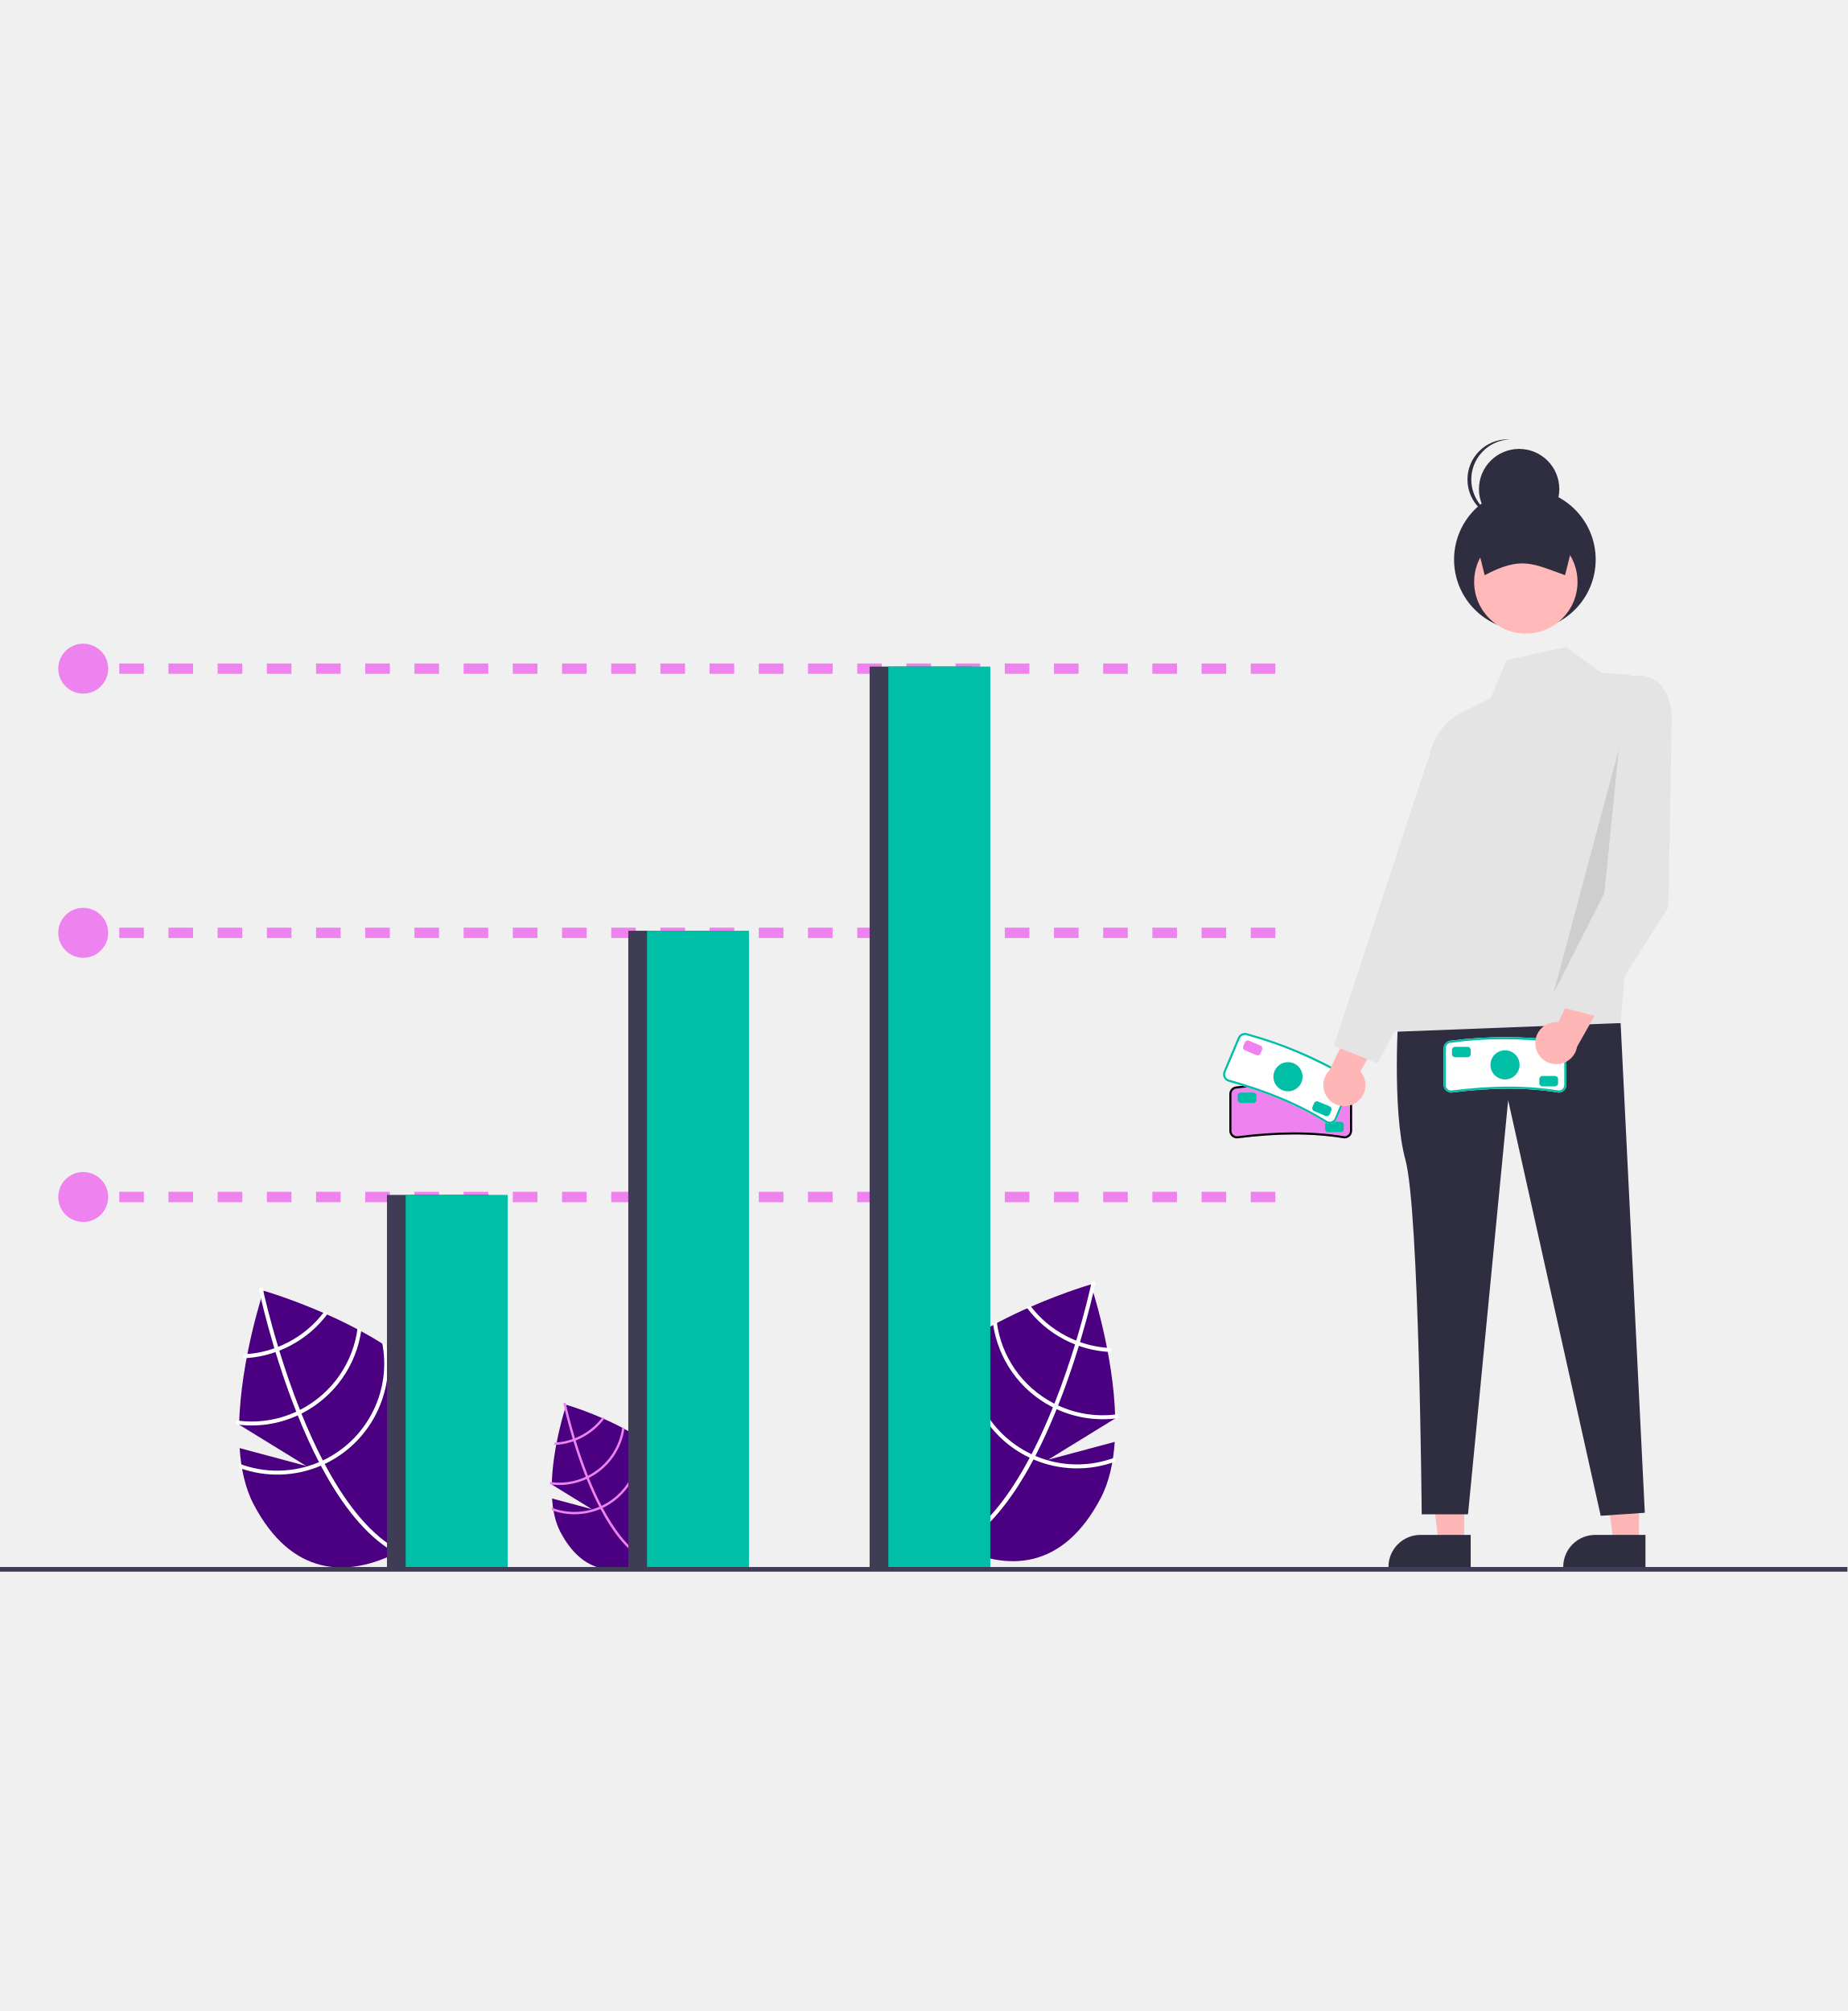
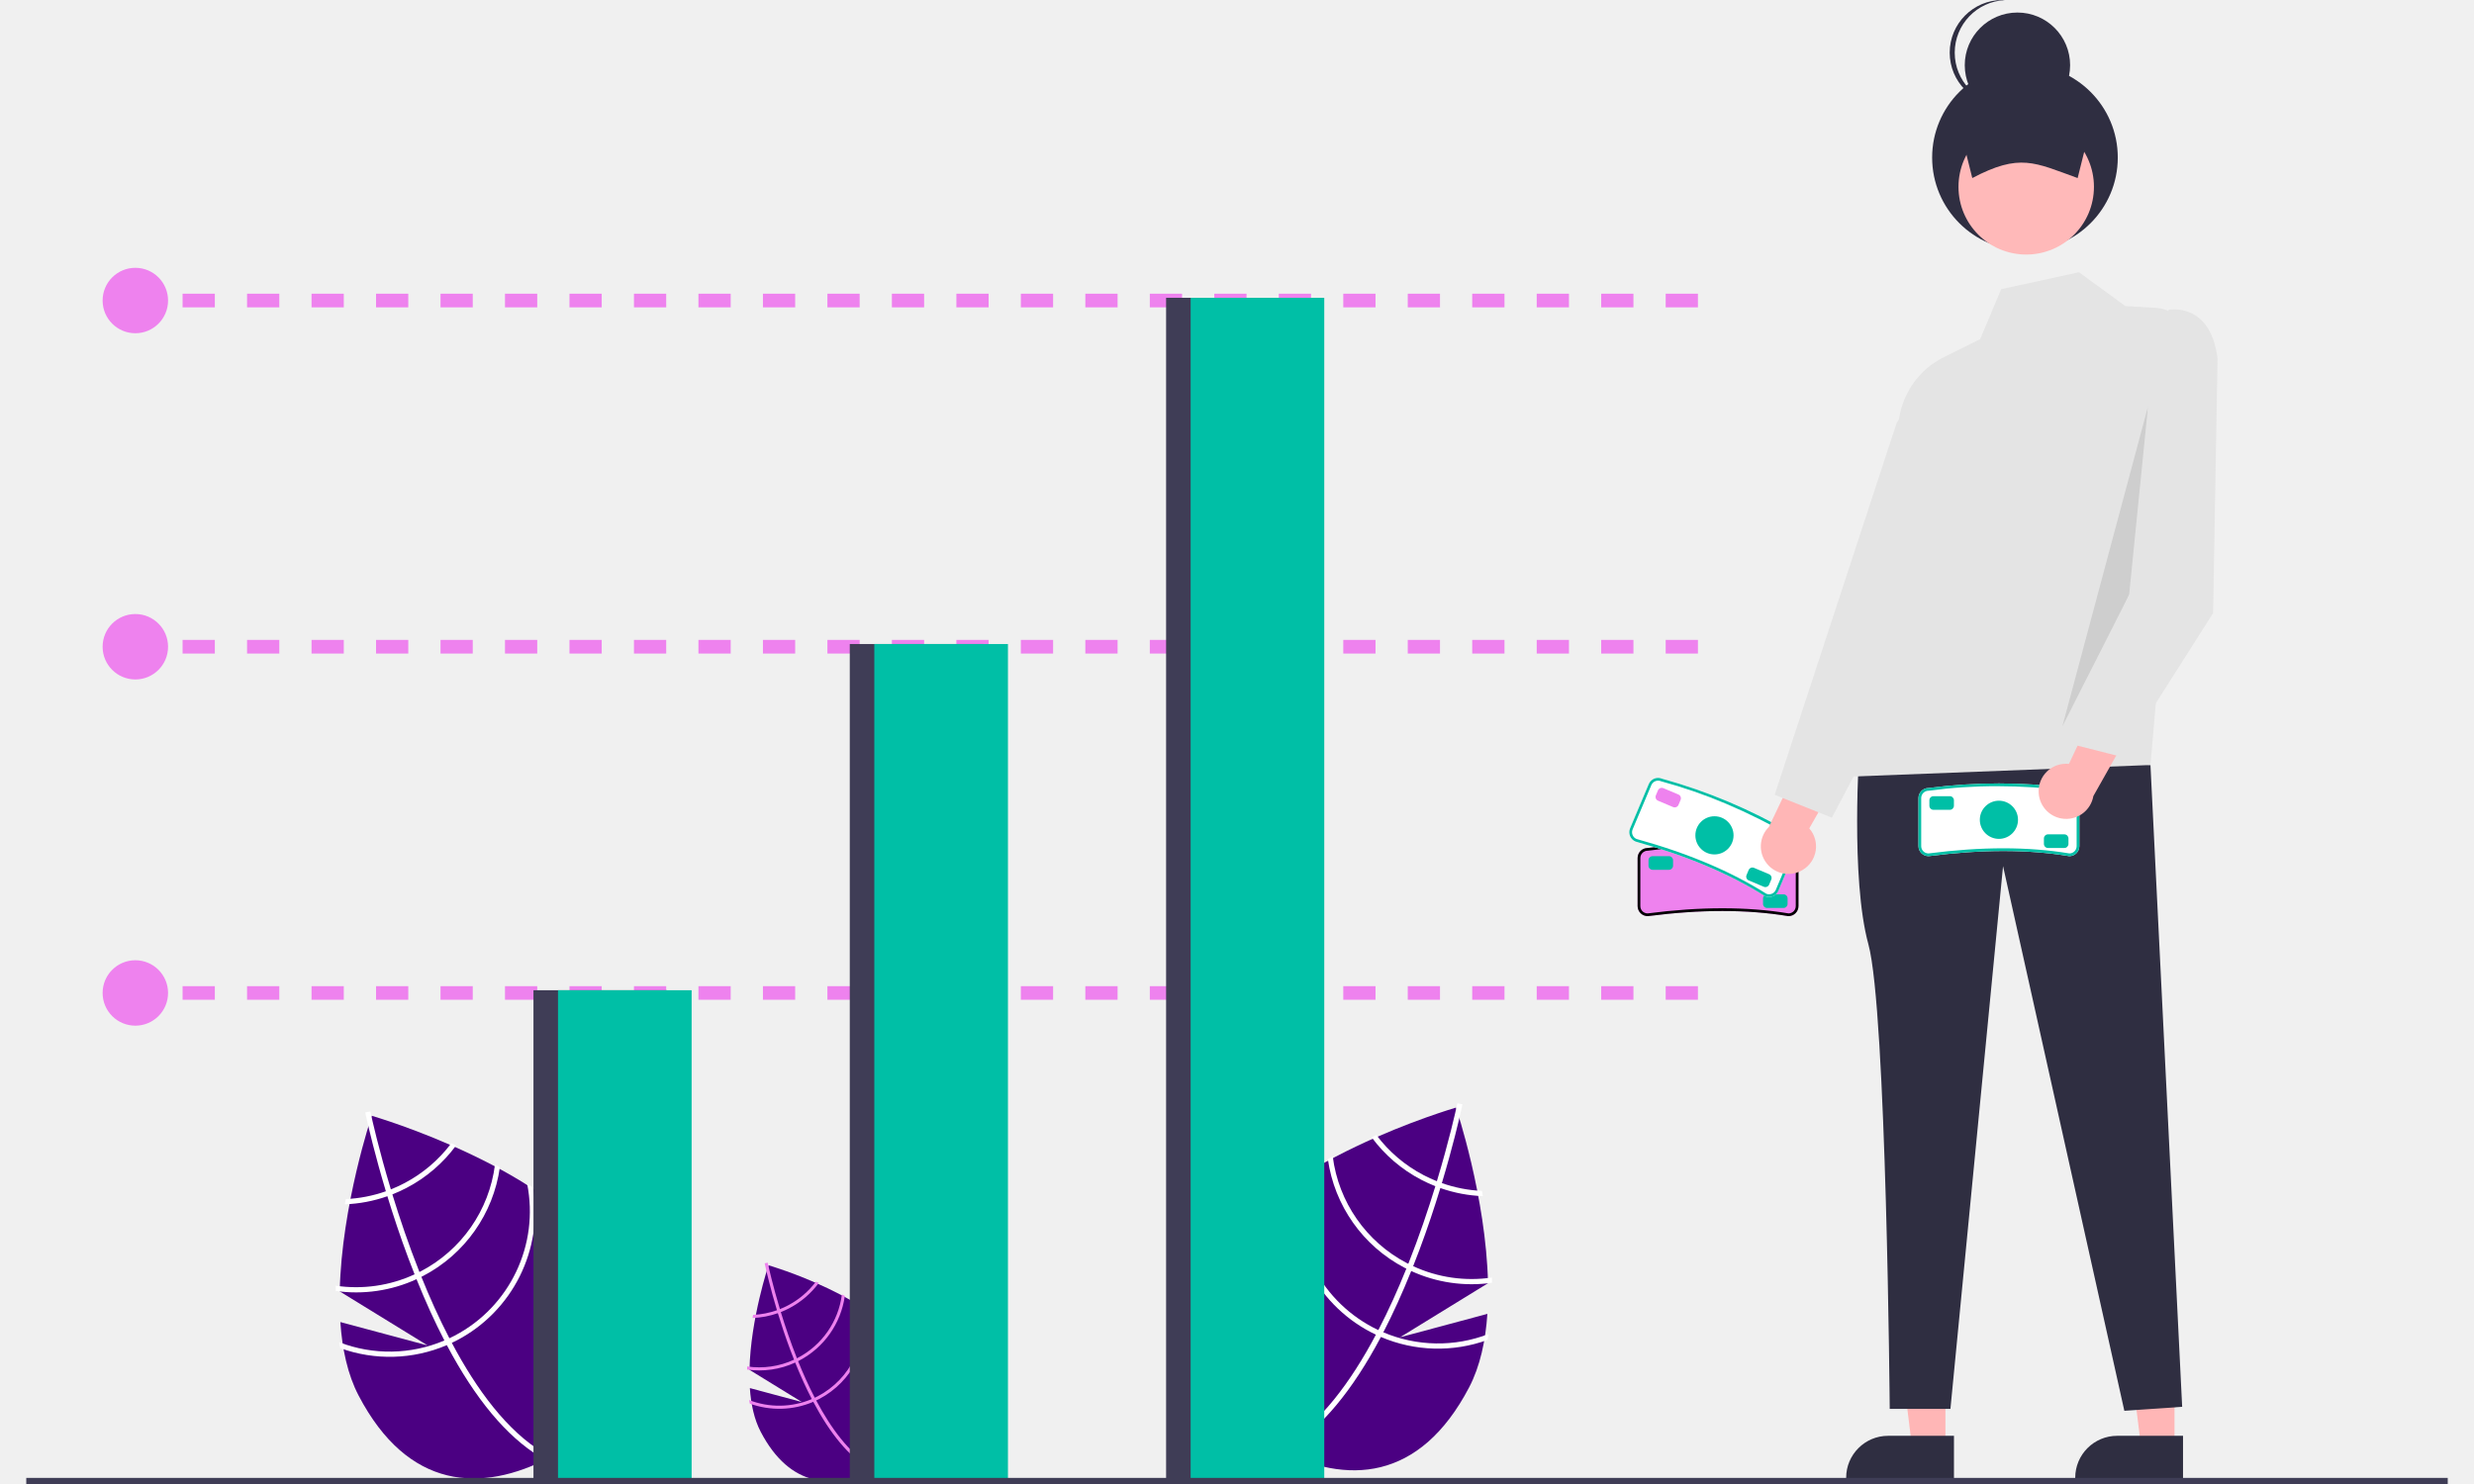
- <svg xmlns="http://www.w3.org/2000/svg" id="fd248547-be2e-443b-b00c-df04d3eaadca" data-name="Layer 1" width="500" height="544.357" viewBox="0 0 888 544.357">
+ <svg xmlns="http://www.w3.org/2000/svg" id="fd248547-be2e-443b-b00c-df04d3eaadca" data-name="Layer 1" width="500" height="300   " viewBox="0 0 888 544.357">
  <path d="M691.817,659.775l-32.031,8.592,32.263-19.84c-.694-31.628-11.733-64.424-11.733-64.424s-68.95,19.975-87.046,54.564-3.852,57.425,21.514,70.695c25.365,13.27,52.247,11.951,70.343-22.639C689.154,679.026,691.147,669.669,691.817,659.775Z" transform="translate(-156 -177.8214)" fill="indigo" />
  <path d="M653.662,666.536l-.892,1.705c-10.47,19.765-21.902,33.479-34.156,40.936-.177.112-.357.211-.534.323l-.5-.831-.471-.805c13.427-7.951,24.696-23.224,33.832-40.461.3-.553.604-1.114.892-1.684,3.803-7.331,7.228-14.967,10.273-22.534.241-.584.478-1.18.714-1.776,3.967-10.008,7.275-19.824,9.926-28.467.19-.61.372-1.225.549-1.831,4.427-14.648,6.883-25.651,7.41-28.096.069-.297.102-.463.111-.501l.921.192.013-.004.93.196c-.009.038-.117.594-.349,1.613-.845,3.815-3.246,14.116-7.203,27.29-.181.593-.363,1.208-.553,1.818-2.144,7.016-4.707,14.771-7.699,22.752q-1.123,3.009-2.281,5.902c-.228.601-.465,1.197-.706,1.781Q658.952,656.323,653.662,666.536Z" transform="translate(-156 -177.8214)" fill="#fff" />
  <path d="M675.128,611.801c-.605-.22-1.219-.444-1.832-.69a52.552,52.552,0,0,1-4.888-2.246,51.119,51.119,0,0,1-17.268-14.667c-.589.262-1.177.524-1.778.79a53.011,53.011,0,0,0,18.163,15.566,54.372,54.372,0,0,0,5.222,2.388c.605.241,1.219.465,1.828.677a52.565,52.565,0,0,0,15.595,2.966q-.18-.981-.348-1.924A50.943,50.943,0,0,1,675.128,611.801Z" transform="translate(-156 -177.8214)" fill="#fff" />
  <path d="M664.594,642.272q-.9-.406-1.774-.863c-.182-.084-.367-.181-.545-.274a51.39,51.39,0,0,1-27.161-39.076c-.598.321-1.196.643-1.79.977a53.298,53.298,0,0,0,28.068,39.787c.236.124.473.247.713.362.595.301,1.186.588,1.782.868a53.016,53.016,0,0,0,29.618,4.315c-.01-.639-.019-1.279-.037-1.922A51.037,51.037,0,0,1,664.594,642.272Z" transform="translate(-156 -177.8214)" fill="#fff" />
  <path d="M653.662,666.536c-.617-.258-1.226-.534-1.83-.818-.646-.306-1.288-.62-1.921-.951a51.529,51.529,0,0,1-26.586-55.75c-.738.485-1.471.962-2.191,1.455a53.416,53.416,0,0,0,27.894,55.983c.633.331,1.27.654,1.913.947.608.297,1.217.572,1.83.839a53.259,53.259,0,0,0,39.098,1.093c.149-.717.269-1.439.393-2.17A51.362,51.362,0,0,1,653.662,666.536Z" transform="translate(-156 -177.8214)" fill="#fff" />
  <path d="M271.183,662.775l32.031,8.592L270.952,651.528c.694-31.628,11.733-64.424,11.733-64.424s68.95,19.975,87.046,54.564,3.852,57.425-21.514,70.695c-25.365,13.27-52.247,11.951-70.343-22.639C273.846,682.026,271.853,672.669,271.183,662.775Z" transform="translate(-156 -177.8214)" fill="indigo" />
  <path d="M309.338,669.536l.892,1.705c10.47,19.765,21.902,33.479,34.156,40.936.177.112.357.211.534.323l.5-.831.471-.805c-13.427-7.951-24.696-23.224-33.832-40.461-.3-.553-.604-1.114-.892-1.684-3.803-7.331-7.228-14.967-10.273-22.534-.241-.584-.478-1.18-.714-1.776-3.967-10.008-7.275-19.824-9.926-28.467-.19-.61-.372-1.225-.549-1.831-4.427-14.648-6.883-25.651-7.41-28.096-.069-.297-.102-.463-.111-.501l-.921.192-.013-.004-.93.196c.009.038.117.594.349,1.613.845,3.815,3.246,14.116,7.203,27.29.181.593.363,1.208.553,1.818,2.144,7.016,4.707,14.771,7.699,22.752q1.123,3.009,2.281,5.902c.228.601.465,1.197.706,1.781Q304.048,659.323,309.338,669.536Z" transform="translate(-156 -177.8214)" fill="#fff" />
  <path d="M273.179,617.661q-.168.943-.348,1.924a52.565,52.565,0,0,0,15.595-2.966c.61-.211,1.223-.436,1.828-.677a54.372,54.372,0,0,0,5.222-2.388,53.011,53.011,0,0,0,18.163-15.566c-.601-.266-1.19-.528-1.778-.79a51.119,51.119,0,0,1-17.268,14.667,52.552,52.552,0,0,1-4.888,2.246c-.613.246-1.227.47-1.832.69A50.943,50.943,0,0,1,273.179,617.661Z" transform="translate(-156 -177.8214)" fill="#fff" />
  <path d="M269.531,649.445c-.018.644-.028,1.283-.037,1.922a53.016,53.016,0,0,0,29.618-4.315c.596-.279,1.187-.567,1.782-.868.241-.115.477-.239.713-.362a53.298,53.298,0,0,0,28.068-39.787c-.594-.334-1.192-.656-1.79-.977a51.39,51.39,0,0,1-27.161,39.076c-.177.093-.363.19-.545.274q-.874.457-1.774.863A51.037,51.037,0,0,1,269.531,649.445Z" transform="translate(-156 -177.8214)" fill="#fff" />
  <path d="M270.738,670.164c.124.731.244,1.453.393,2.17a53.259,53.259,0,0,0,39.098-1.093c.613-.267,1.221-.542,1.83-.839.642-.293,1.28-.616,1.913-.947a53.416,53.416,0,0,0,27.894-55.983c-.721-.494-1.454-.97-2.191-1.455a51.529,51.529,0,0,1-26.586,55.75c-.633.331-1.275.645-1.921.951-.604.284-1.213.559-1.83.818A51.362,51.362,0,0,1,270.738,670.164Z" transform="translate(-156 -177.8214)" fill="#fff" />
  <path d="M421.356,686.995l19.069,5.115-19.207-11.811c.413-18.829,6.985-38.353,6.985-38.353s41.048,11.892,51.821,32.483,2.293,34.186-12.808,42.087c-15.101,7.9-31.104,7.115-41.877-13.477C422.941,698.456,421.755,692.885,421.356,686.995Z" transform="translate(-156 -177.8214)" fill="indigo" />
  <path d="M444.07,691.02l.531,1.015c6.233,11.767,13.039,19.931,20.334,24.371.105.067.213.125.318.192l.298-.495.28-.479c-7.993-4.734-14.702-13.826-20.141-24.087-.179-.329-.36-.663-.531-1.002-2.264-4.364-4.303-8.91-6.116-13.415-.143-.347-.284-.702-.425-1.058-2.362-5.958-4.331-11.802-5.909-16.947-.113-.363-.221-.729-.327-1.09-2.636-8.72-4.098-15.271-4.411-16.726-.041-.177-.061-.275-.066-.298l-.548.114-.008-.002-.553.117c.005.023.07.354.208.96.503,2.271,1.932,8.404,4.288,16.246.108.353.216.719.329,1.082,1.276,4.177,2.802,8.793,4.584,13.545q.668,1.791,1.358,3.514c.136.358.277.713.42,1.06Q440.921,684.94,444.07,691.02Z" transform="translate(-156 -177.8214)" fill="violet" />
  <path d="M422.544,660.138q-.1.561-.207,1.145a31.294,31.294,0,0,0,9.284-1.766c.363-.126.728-.259,1.088-.403a32.37,32.37,0,0,0,3.109-1.422,31.559,31.559,0,0,0,10.813-9.267c-.358-.158-.708-.314-1.059-.47a30.432,30.432,0,0,1-10.28,8.732,31.287,31.287,0,0,1-2.91,1.337c-.365.146-.73.28-1.091.411A30.327,30.327,0,0,1,422.544,660.138Z" transform="translate(-156 -177.8214)" fill="violet" />
  <path d="M420.373,679.06c-.011.383-.016.764-.022,1.144a31.562,31.562,0,0,0,17.633-2.569c.355-.166.707-.338,1.061-.517.143-.069.284-.142.425-.216a31.73,31.73,0,0,0,16.709-23.686c-.354-.199-.71-.39-1.066-.582a30.594,30.594,0,0,1-16.169,23.263c-.106.055-.216.113-.324.163q-.52.272-1.056.514A30.383,30.383,0,0,1,420.373,679.06Z" transform="translate(-156 -177.8214)" fill="violet" />
  <path d="M421.091,691.394c.074.435.145.865.234,1.292a31.707,31.707,0,0,0,23.276-.651c.365-.159.727-.323,1.089-.499.382-.174.762-.367,1.139-.564a31.8,31.8,0,0,0,16.606-33.328c-.429-.294-.865-.578-1.304-.866a30.676,30.676,0,0,1-15.827,33.19c-.377.197-.759.384-1.144.566-.36.169-.722.333-1.089.487A30.577,30.577,0,0,1,421.091,691.394Z" transform="translate(-156 -177.8214)" fill="violet" />
  <path d="M802.236,513.878l-.082-.007c-15.167-2.504-32.015-2.503-51.508.003h-.008a3.686,3.686,0,0,1-3.729-3.669V492.552a3.678,3.678,0,0,1,3.673-3.673,199.874,199.874,0,0,1,51.715.004h.007a3.659,3.659,0,0,1,3.605,3.669v17.653A3.678,3.678,0,0,1,802.236,513.878Z" transform="translate(-156 -177.8214)" fill="violet" />
  <path d="M802.236,513.878l-.082-.007c-15.167-2.504-32.015-2.503-51.508.003h-.008a3.686,3.686,0,0,1-3.729-3.669V492.552a3.678,3.678,0,0,1,3.673-3.673,199.874,199.874,0,0,1,51.715.004h.007a3.659,3.659,0,0,1,3.605,3.669v17.653A3.678,3.678,0,0,1,802.236,513.878Zm-26.482-25.675a184.5,184.5,0,0,0-25.103,1.67,2.699,2.699,0,0,0-2.741,2.678v17.653a2.676,2.676,0,0,0,2.673,2.673c19.51-2.513,36.439-2.513,51.693-0a2.676,2.676,0,0,0,2.634-2.673V492.552a2.676,2.676,0,0,0-2.673-2.673A215.528,215.528,0,0,0,775.754,488.203Z" transform="translate(-156 -177.8214)" fill="#violet" />
  <circle cx="620.409" cy="322.714" r="7" fill="violet" />
  <path d="M758.409,496.878h-6a1.502,1.502,0,0,1-1.5-1.5v-2a1.502,1.502,0,0,1,1.5-1.5h6a1.502,1.502,0,0,1,1.5,1.5v2A1.502,1.502,0,0,1,758.409,496.878Z" transform="translate(-156 -177.8214)" fill="#00bfa6" />
  <path d="M800.409,510.878h-6a1.502,1.502,0,0,1-1.5-1.5v-2a1.502,1.502,0,0,1,1.5-1.5h6a1.502,1.502,0,0,1,1.5,1.5v2A1.502,1.502,0,0,1,800.409,510.878Z" transform="translate(-156 -177.8214)" fill="#00bfa6" />
  <path d="M793.699,506.577l-.072-.038c-12.999-8.205-28.522-14.757-47.455-20.028l-.007-.003a3.686,3.686,0,0,1-2.009-4.831l6.865-16.264a3.678,3.678,0,0,1,4.813-1.956,199.874,199.874,0,0,1,47.643,20.115l.006.003a3.659,3.659,0,0,1,1.894,4.783l-6.865,16.264A3.678,3.678,0,0,1,793.699,506.577Z" transform="translate(-156 -177.8214)" fill="#fff" />
  <path d="M793.699,506.577l-.072-.038c-12.999-8.205-28.522-14.757-47.455-20.028l-.007-.003a3.686,3.686,0,0,1-2.009-4.831l6.865-16.264a3.678,3.678,0,0,1,4.813-1.956,199.874,199.874,0,0,1,47.643,20.115l.006.003a3.659,3.659,0,0,1,1.894,4.783l-6.865,16.264A3.678,3.678,0,0,1,793.699,506.577Zm-14.413-33.953a184.498,184.498,0,0,0-23.776-8.223,2.699,2.699,0,0,0-3.567,1.401l-6.865,16.264a2.676,2.676,0,0,0,1.423,3.503c18.951,5.272,34.548,11.856,47.624,20.102a2.676,2.676,0,0,0,3.466-1.438l6.865-16.264a2.676,2.676,0,0,0-1.423-3.503A215.53,215.53,0,0,0,779.286,472.624Z" transform="translate(-156 -177.8214)" fill="#00bfa6" />
  <circle cx="619.094" cy="306.419" r="7" fill="#00bfa6" />
  <path d="M759.933,473.871l-5.528-2.333a1.502,1.502,0,0,1-.799-1.965l.778-1.843a1.502,1.502,0,0,1,1.965-.799l5.528,2.333a1.502,1.502,0,0,1,.799,1.965l-.778,1.843A1.502,1.502,0,0,1,759.933,473.871Z" transform="translate(-156 -177.8214)" fill="violet" />
  <path d="M793.183,503.103l-5.528-2.333a1.502,1.502,0,0,1-.799-1.965l.778-1.843a1.502,1.502,0,0,1,1.965-.799l5.528,2.333a1.502,1.502,0,0,1,.799,1.965l-.778,1.843A1.502,1.502,0,0,1,793.183,503.103Z" transform="translate(-156 -177.8214)" fill="#00bfa6" />
  <path d="M807.475,496.913a10.056,10.056,0,0,0,2.386-15.234l17.709-31.038-18.531,1.197-13.975,29.291a10.11,10.11,0,0,0,12.412,15.784Z" transform="translate(-156 -177.8214)" fill="#ffb6b6" />
  <polygon points="787.796 530.684 775.536 530.684 769.704 483.396 787.798 483.397 787.796 530.684" fill="#ffb6b6" />
  <path d="M946.922,720.39l-39.531-.001v-.5A15.387,15.387,0,0,1,922.778,704.502h.001l24.144.001Z" transform="translate(-156 -177.8214)" fill="#2f2e41" />
  <polygon points="703.796 530.684 691.536 530.684 685.704 483.396 703.798 483.397 703.796 530.684" fill="#ffb6b6" />
  <path d="M862.922,720.39l-39.531-.001v-.5A15.387,15.387,0,0,1,838.778,704.502h.001l24.144.001Z" transform="translate(-156 -177.8214)" fill="#2f2e41" />
  <path d="M828.271,451.974s-3.372,48.021,3.269,72.206,7.827,170.441,7.827,170.441h22.262l19.295-199.085L925.406,695.323l21.204-1.458L934.982,458.443Z" transform="translate(-156 -177.8214)" fill="#2f2e41" />
  <path d="M925.783,290.096l-17.019-12.419L880.247,283.887l-7.719,18.342-13.302,6.595a30.152,30.152,0,0,0-16.447,22.692l-19.003,131.225,111.206-4.299,13.463-154.543a12.116,12.116,0,0,0-11.367-13.147Z" transform="translate(-156 -177.8214)" fill="#e4e4e4" />
  <polygon points="696.189 141.253 685.918 155.099 641.182 291.544 662.152 299.94 695.729 236.359 696.189 141.253" fill="#e4e4e4" />
  <circle cx="732.961" cy="57.795" r="34.037" fill="#2f2e41" />
  <circle cx="733.421" cy="68.534" r="24.838" fill="#ffb9b9" />
  <path d="M908.279,243.136c-15.816-5.705-21.167-9.209-38.637,0l-6.439-25.758H914.718Z" transform="translate(-156 -177.8214)" fill="#2f2e41" />
  <circle cx="730.201" cy="23.918" r="19.318" fill="#2f2e41" />
  <path d="M863.203,197.14a19.302,19.302,0,0,1,18.398-19.272c-.307-.015-.609-.046-.92-.046a19.318,19.318,0,1,0,0,38.637c.311,0,.613-.032.92-.046A19.302,19.302,0,0,1,863.203,197.14Z" transform="translate(-156 -177.8214)" fill="#2f2e41" />
  <polygon points="778.087 149.111 771.157 218.196 746.683 266.431 778.087 149.111" opacity="0.1" />
  <rect x="39.5" y="361.737" width="6" height="5" fill="#f0f0f0" />
  <path d="M769.029,544.558H757.206v-5H769.029Zm-23.646,0H733.559v-5h11.824Zm-23.647,0H709.912v-5h11.823Zm-23.646,0H686.265v-5h11.824Zm-23.647,0H662.618v-5h11.823Zm-23.647,0H638.971v-5H650.794Zm-23.646,0H615.324v-5h11.823Zm-23.647,0H591.677v-5H603.5Zm-23.647,0H568.03v-5H579.853Zm-23.647,0H544.382v-5h11.824Zm-23.647,0H520.735v-5h11.824Zm-23.647,0h-11.824v-5h11.824Zm-23.647,0H473.441v-5h11.824Zm-23.647,0H449.794v-5h11.823Zm-23.647,0H426.147v-5H437.971Zm-23.647,0H402.5v-5h11.824Zm-23.647,0H378.853v-5h11.824Zm-23.647,0H355.206v-5h11.824Zm-23.647,0H331.559v-5h11.823Zm-23.647,0h-11.823v-5h11.823Zm-23.647,0h-11.823v-5h11.823Zm-23.647,0H260.618v-5h11.824Zm-23.647,0H236.971v-5h11.824Zm-23.647,0h-11.823v-5h11.824Z" transform="translate(-156 -177.8214)" fill="violet" />
  <rect x="39.5" y="234.737" width="6" height="5" fill="#f0f0f0" />
  <path d="M769.029,417.558H757.206v-5H769.029Zm-23.646,0H733.559v-5h11.824Zm-23.647,0H709.912v-5h11.823Zm-23.646,0H686.265v-5h11.824Zm-23.647,0H662.618v-5h11.823Zm-23.647,0H638.971v-5H650.794Zm-23.646,0H615.324v-5h11.823Zm-23.647,0H591.677v-5H603.5Zm-23.647,0H568.03v-5H579.853Zm-23.647,0H544.382v-5h11.824Zm-23.647,0H520.735v-5h11.824Zm-23.647,0h-11.824v-5h11.824Zm-23.647,0H473.441v-5h11.824Zm-23.647,0H449.794v-5h11.823Zm-23.647,0H426.147v-5H437.971Zm-23.647,0H402.5v-5h11.824Zm-23.647,0H378.853v-5h11.824Zm-23.647,0H355.206v-5h11.824Zm-23.647,0H331.559v-5h11.823Zm-23.647,0h-11.823v-5h11.823Zm-23.647,0h-11.823v-5h11.823Zm-23.647,0H260.618v-5h11.824Zm-23.647,0H236.971v-5h11.824Zm-23.647,0h-11.823v-5h11.824Z" transform="translate(-156 -177.8214)" fill="violet" />
  <rect x="39.5" y="107.737" width="6" height="5" fill="#f0f0f0" />
  <path d="M769.029,290.558H757.206v-5H769.029Zm-23.646,0H733.559v-5h11.824Zm-23.647,0H709.912v-5h11.823Zm-23.646,0H686.265v-5h11.824Zm-23.647,0H662.618v-5h11.823Zm-23.647,0H638.971v-5H650.794Zm-23.646,0H615.324v-5h11.823Zm-23.647,0H591.677v-5H603.5Zm-23.647,0H568.03v-5H579.853Zm-23.647,0H544.382v-5h11.824Zm-23.647,0H520.735v-5h11.824Zm-23.647,0h-11.824v-5h11.824Zm-23.647,0H473.441v-5h11.824Zm-23.647,0H449.794v-5h11.823Zm-23.647,0H426.147v-5H437.971Zm-23.647,0H402.5v-5h11.824Zm-23.647,0H378.853v-5h11.824Zm-23.647,0H355.206v-5h11.824Zm-23.647,0H331.559v-5h11.823Zm-23.647,0h-11.823v-5h11.823Zm-23.647,0h-11.823v-5h11.823Zm-23.647,0H260.618v-5h11.824Zm-23.647,0H236.971v-5h11.824Zm-23.647,0h-11.823v-5h11.824Z" transform="translate(-156 -177.8214)" fill="violet" />
  <rect x="186" y="363.237" width="49" height="180" fill="#3f3d56" />
  <rect x="195" y="363.237" width="49" height="180" fill="#00bfa6" />
  <rect x="302" y="236.237" width="49" height="307" fill="#3f3d56" />
  <rect x="311" y="236.237" width="49" height="307" fill="#00bfa6" />
  <rect x="418" y="109.237" width="49" height="434" fill="#3f3d56" />
  <rect x="427" y="109.237" width="49" height="434" fill="#00bfa6" />
  <circle cx="40" cy="110.237" r="12" fill="violet" />
  <circle cx="40" cy="237.237" r="12" fill="violet" />
  <circle cx="40" cy="364.237" r="12" fill="violet" />
  <rect y="542.116" width="888" height="2.241" fill="#3f3d56" />
  <path d="M905.236,491.878l-.082-.007c-15.167-2.504-32.015-2.503-51.508.003h-.008a3.686,3.686,0,0,1-3.729-3.669V470.552a3.678,3.678,0,0,1,3.673-3.673,199.874,199.874,0,0,1,51.715.004h.007a3.659,3.659,0,0,1,3.605,3.669v17.653A3.678,3.678,0,0,1,905.236,491.878Z" transform="translate(-156 -177.8214)" fill="#fff" />
  <path d="M905.236,491.878l-.082-.007c-15.167-2.504-32.015-2.503-51.508.003h-.008a3.686,3.686,0,0,1-3.729-3.669V470.552a3.678,3.678,0,0,1,3.673-3.673,199.874,199.874,0,0,1,51.715.004h.007a3.659,3.659,0,0,1,3.605,3.669v17.653A3.678,3.678,0,0,1,905.236,491.878Zm-26.482-25.675a184.5,184.5,0,0,0-25.103,1.67,2.699,2.699,0,0,0-2.741,2.678v17.653a2.676,2.676,0,0,0,2.673,2.673c19.51-2.513,36.439-2.513,51.693-0a2.676,2.676,0,0,0,2.634-2.673V470.552a2.676,2.676,0,0,0-2.673-2.673A215.528,215.528,0,0,0,878.754,466.203Z" transform="translate(-156 -177.8214)" fill="#00bfa6" />
  <circle cx="723.409" cy="300.714" r="7" fill="#00bfa6" />
  <path d="M861.409,474.878h-6a1.502,1.502,0,0,1-1.5-1.5v-2a1.502,1.502,0,0,1,1.5-1.5h6a1.502,1.502,0,0,1,1.5,1.5v2A1.502,1.502,0,0,1,861.409,474.878Z" transform="translate(-156 -177.8214)" fill="#00bfa6" />
  <path d="M903.409,488.878h-6a1.502,1.502,0,0,1-1.5-1.5v-2a1.502,1.502,0,0,1,1.5-1.5h6a1.502,1.502,0,0,1,1.5,1.5v2A1.502,1.502,0,0,1,903.409,488.878Z" transform="translate(-156 -177.8214)" fill="#00bfa6" />
  <path d="M893.994,468.738a10.056,10.056,0,0,1,11.1-10.702l15.238-32.323,9.663,15.857-15.951,28.264a10.11,10.11,0,0,1-20.05-1.095Z" transform="translate(-156 -177.8214)" fill="#ffb6b6" />
  <path d="M935.422,299.661l6.276-8.184s15.29-3.114,17.887,17.887l-1.635,93.365L924.444,455.466l-21.761-5.556,28.451-62.647Z" transform="translate(-156 -177.8214)" fill="#e4e4e4" />
</svg>
